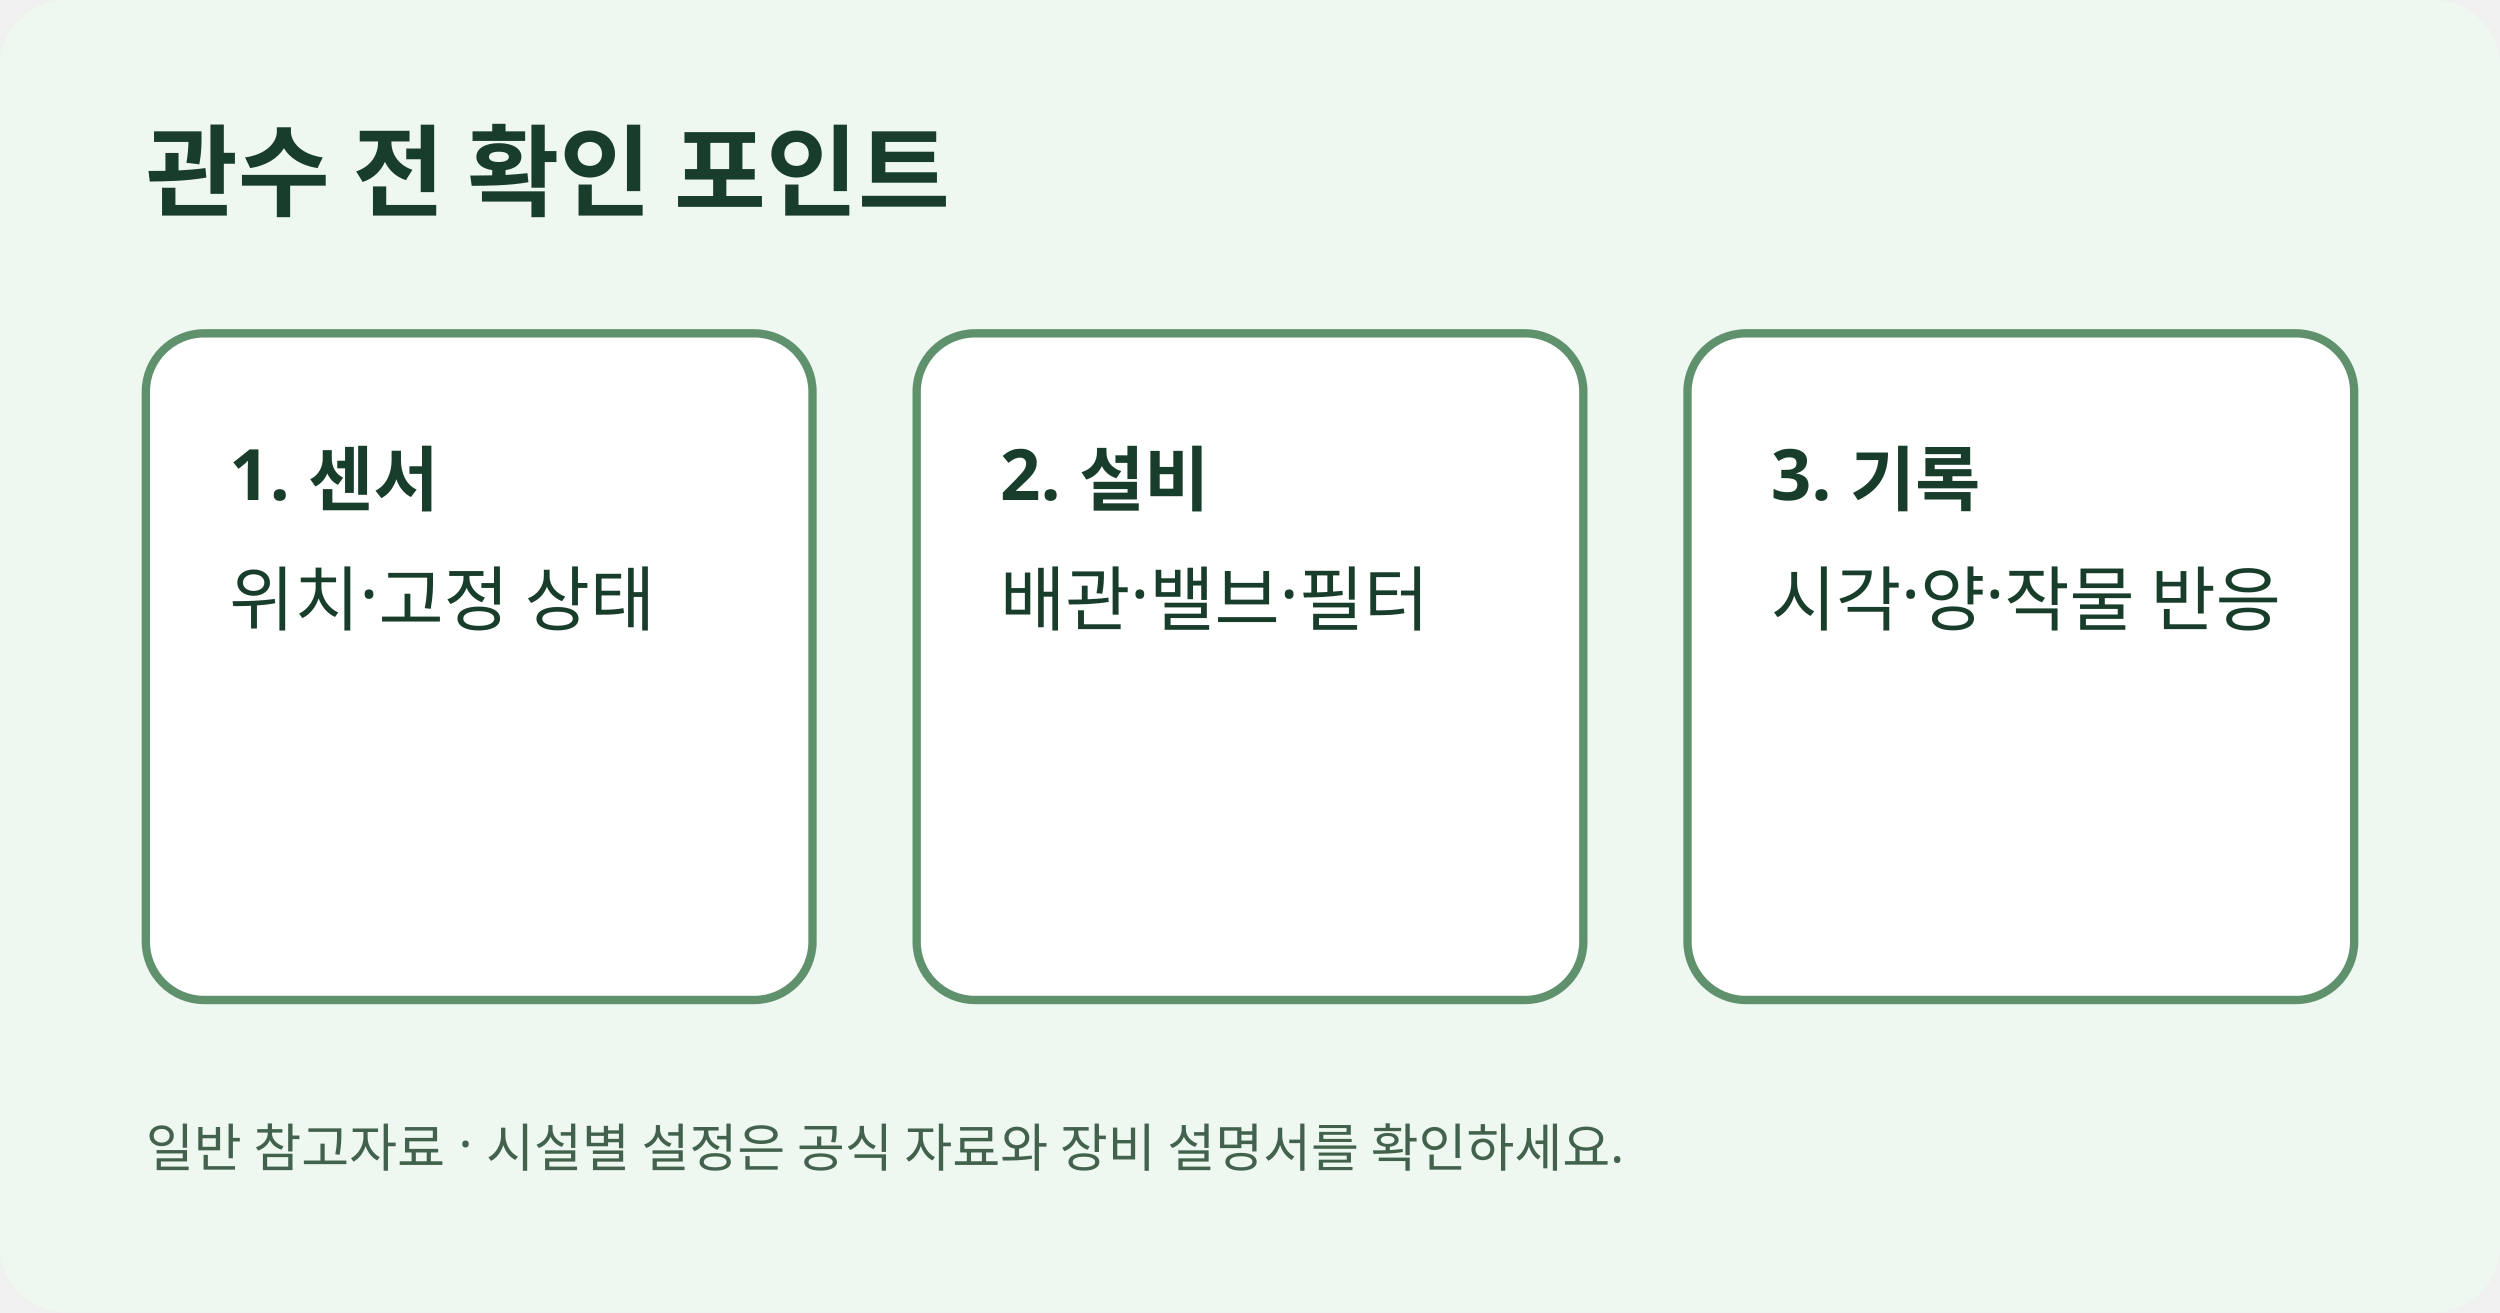
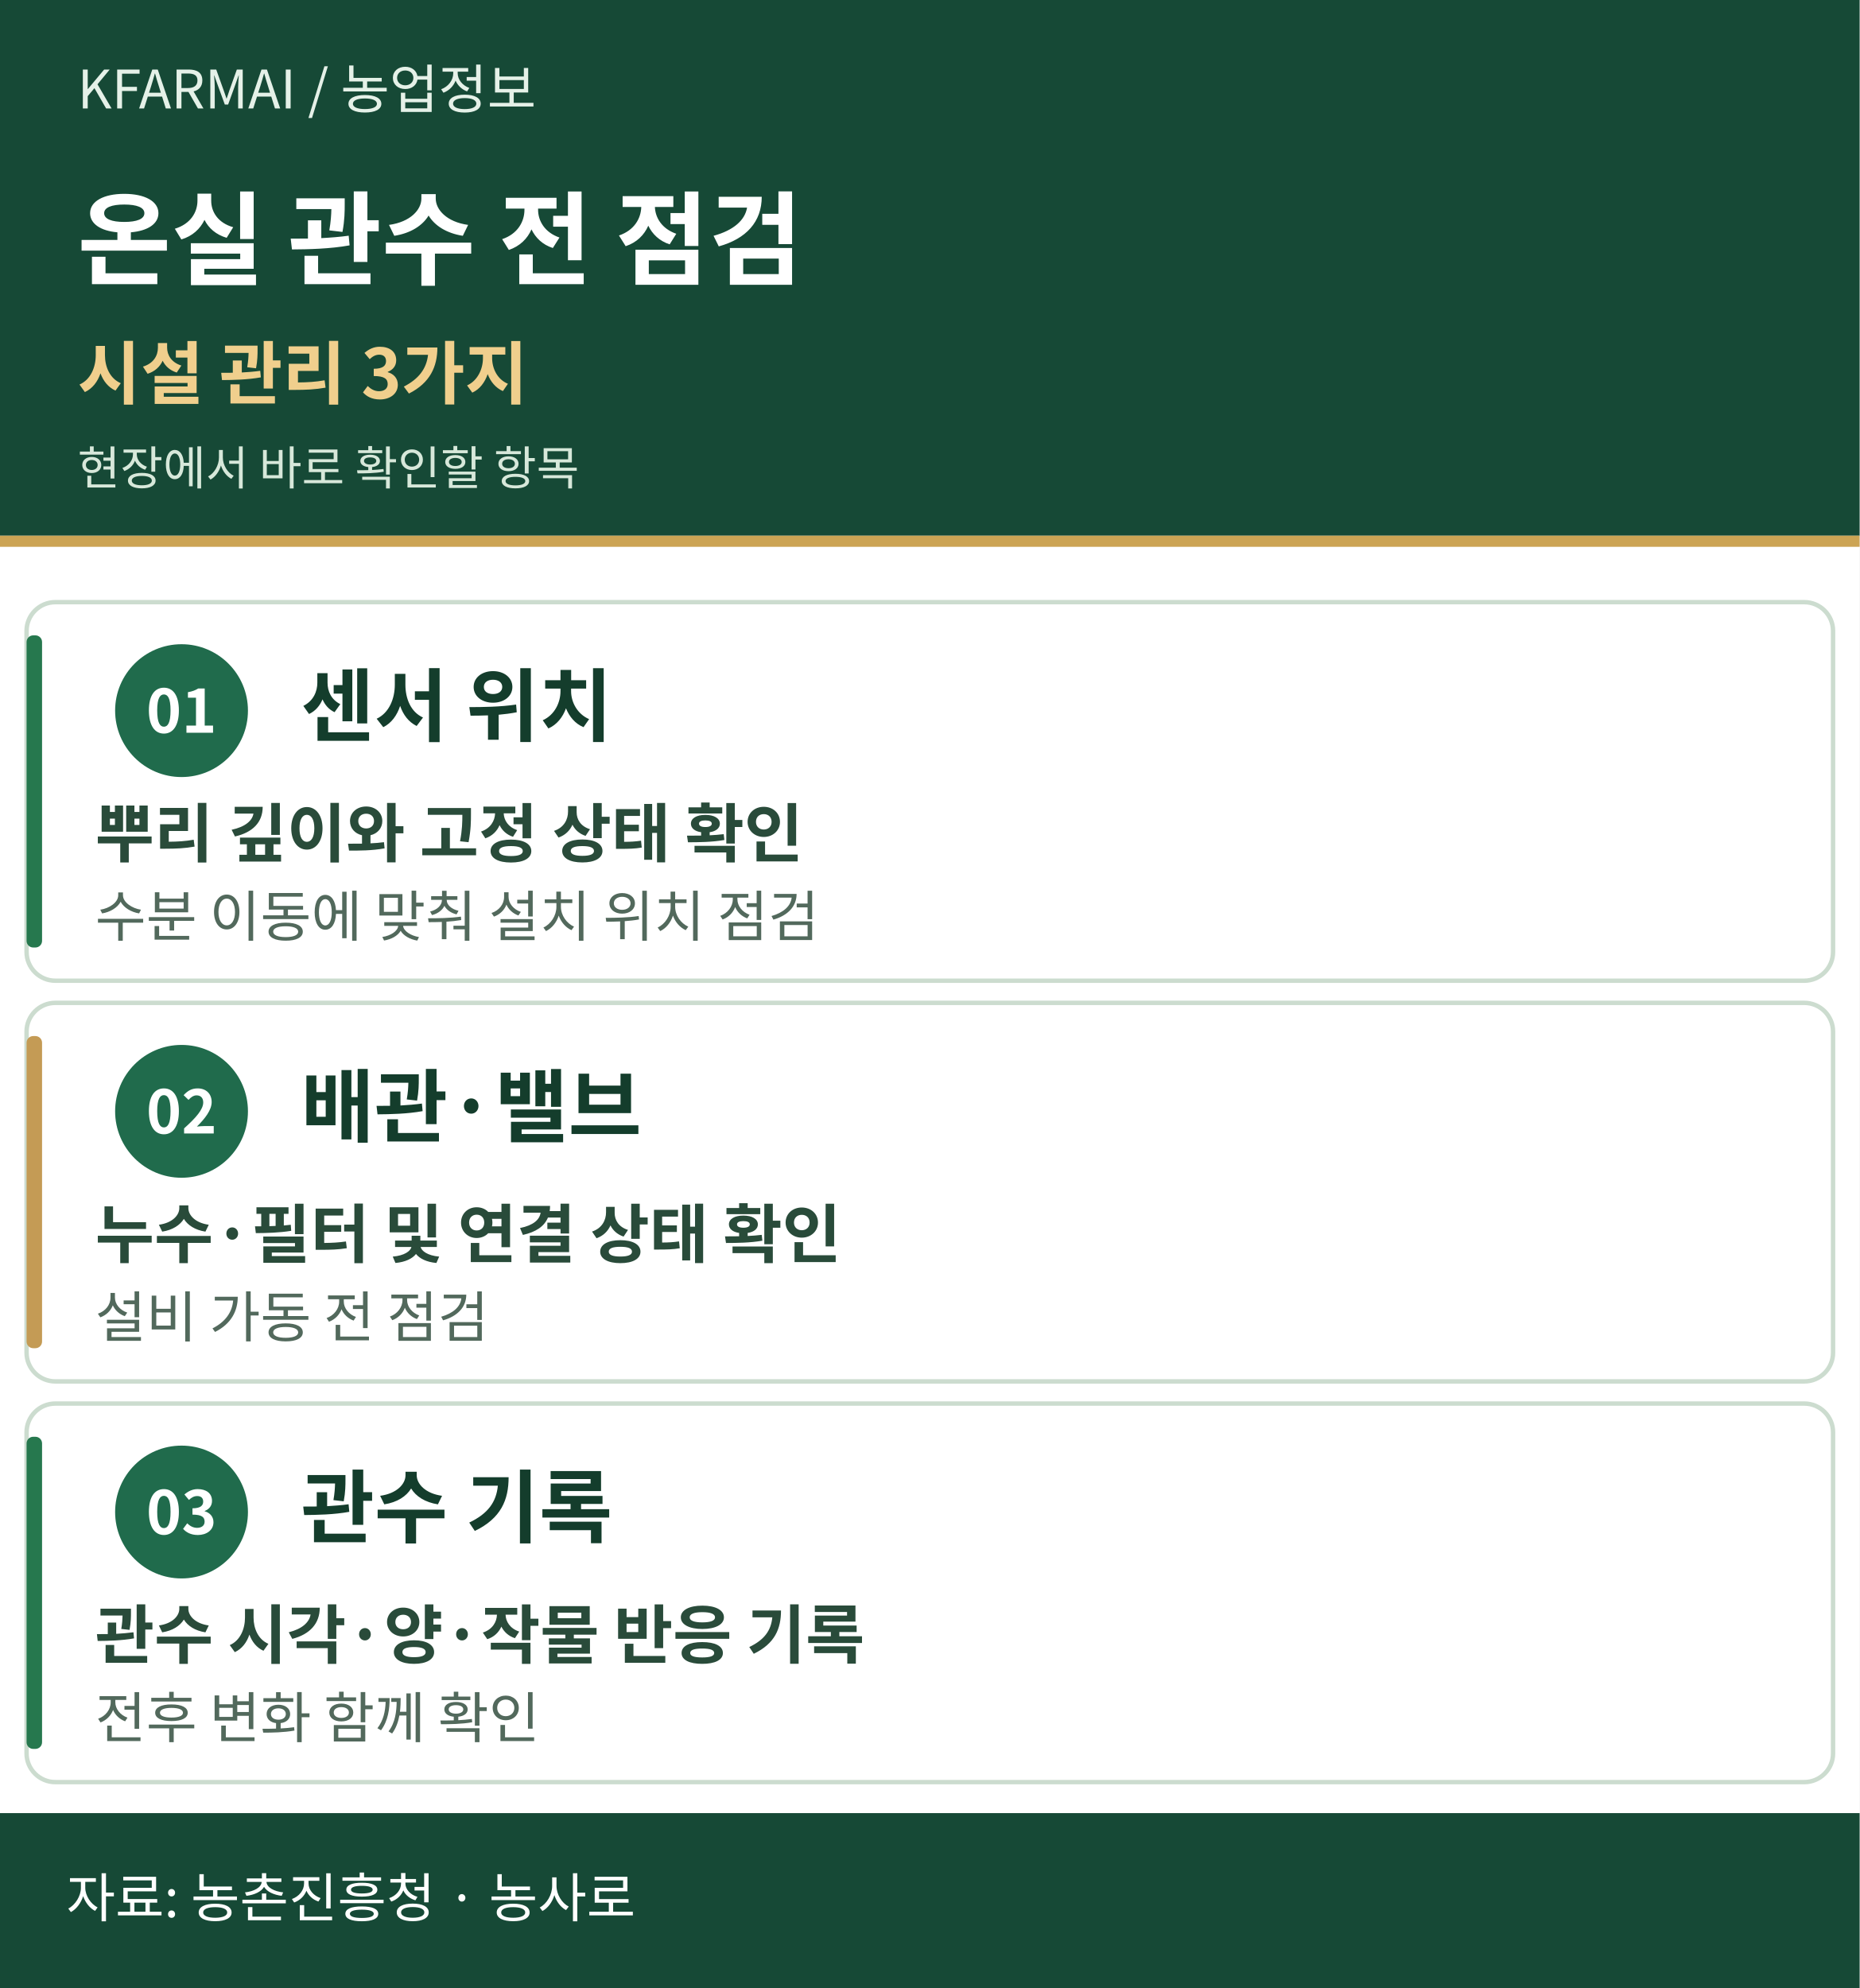
- <svg xmlns="http://www.w3.org/2000/svg" width="1200" height="630" viewBox="0 0 1200 630" role="img" aria-labelledby="title desc">
-   <rect width="1200" height="630" rx="32" fill="#eff8f0" />
-   <text x="70" y="100" font-family="sans-serif" font-size="48" font-weight="700" fill="#183d2a">관수 전 확인 포인트</text>
-   <g font-family="sans-serif" font-size="34" fill="#183d2a">
-     <rect x="70" y="160" width="320" height="320" rx="28" fill="#ffffff" stroke="#5f916d" stroke-width="4" />
-     <text x="110" y="240" font-weight="700">1. 센서</text>
-     <text x="110" y="300">위치·고정 상태</text>
-     <rect x="440" y="160" width="320" height="320" rx="28" fill="#ffffff" stroke="#5f916d" stroke-width="4" />
-     <text x="480" y="240" font-weight="700">2. 설비</text>
-     <text x="480" y="300">배관·밸브·필터</text>
-     <rect x="810" y="160" width="320" height="320" rx="28" fill="#ffffff" stroke="#5f916d" stroke-width="4" />
-     <text x="850" y="240" font-weight="700">3. 기록</text>
-     <text x="850" y="300">시각·양·작물 반응</text>
+ <svg xmlns="http://www.w3.org/2000/svg" width="840" height="898" viewBox="0 0 840 898" role="img" aria-labelledby="t d">
+   <rect width="840" height="898" fill="#FFFFFF" />
+   <rect x="0" y="0" width="840" height="242" fill="#164936" />
+   <rect x="0" y="242" width="840" height="5" fill="#CCA454" />
+   <text x="35" y="49" font-family="Malgun Gothic,Noto Sans CJK KR,Apple SD Gothic Neo,sans-serif" font-size="24" fill="#E5F1E8">KFARMAI / 농업정보</text>
+   <text x="35" y="125" font-family="Malgun Gothic,Noto Sans CJK KR,Apple SD Gothic Neo,sans-serif" font-size="46" font-weight="800" fill="#FFFFFF">온실 관수 전 점검</text>
+   <text x="35" y="180" font-family="Malgun Gothic,Noto Sans CJK KR,Apple SD Gothic Neo,sans-serif" font-size="31" font-weight="750" fill="#F0CF8D">시설 관리 3가지</text>
+   <text x="35" y="219" font-family="Malgun Gothic,Noto Sans CJK KR,Apple SD Gothic Neo,sans-serif" font-size="21" fill="#D7E8DA">현장에서 바로 확인할 항목</text>
+   <g data-check="1">
+     <rect x="12" y="272" width="816" height="171" rx="13" fill="#FFFFFF" stroke="#CCDCCF" stroke-width="2" />
+     <rect x="12" y="287" width="7" height="141" rx="3" fill="#26784E" />
+     <circle cx="82" cy="321" r="30" fill="#206B4C" />
+     <text x="82" y="331" text-anchor="middle" font-family="Malgun Gothic,Noto Sans CJK KR,Apple SD Gothic Neo,sans-serif" font-size="27" font-weight="750" fill="#FFFFFF">01</text>
+     <text x="136" y="332" font-family="Malgun Gothic,Noto Sans CJK KR,Apple SD Gothic Neo,sans-serif" font-size="36" font-weight="750" fill="#143D2C">센서 위치</text>
+     <text x="43" y="387" font-family="Malgun Gothic,Noto Sans CJK KR,Apple SD Gothic Neo,sans-serif" font-size="29" font-weight="600" fill="#294B3A">뿌리 깊이와 고정 상태 확인</text>
+     <text x="43" y="423" font-family="Malgun Gothic,Noto Sans CJK KR,Apple SD Gothic Neo,sans-serif" font-size="25" fill="#52695C">수분 이동에 맞춰 설치 위치 점검</text>
  </g>
-   <text x="70" y="560" font-family="sans-serif" font-size="25" fill="#42624d">일반 참고자료 · 시설별 설정은 공식 자료와 장비 설명서를 확인하세요.</text>
+   <g data-check="2">
+     <rect x="12" y="453" width="816" height="171" rx="13" fill="#FFFFFF" stroke="#CCDCCF" stroke-width="2" />
+     <rect x="12" y="468" width="7" height="141" rx="3" fill="#C49B55" />
+     <circle cx="82" cy="502" r="30" fill="#206B4C" />
+     <text x="82" y="512" text-anchor="middle" font-family="Malgun Gothic,Noto Sans CJK KR,Apple SD Gothic Neo,sans-serif" font-size="27" font-weight="750" fill="#FFFFFF">02</text>
+     <text x="136" y="513" font-family="Malgun Gothic,Noto Sans CJK KR,Apple SD Gothic Neo,sans-serif" font-size="36" font-weight="750" fill="#143D2C">배관·밸브</text>
+     <text x="43" y="568" font-family="Malgun Gothic,Noto Sans CJK KR,Apple SD Gothic Neo,sans-serif" font-size="29" font-weight="600" fill="#294B3A">누수·필터 및 연결 상태 확인</text>
+     <text x="43" y="604" font-family="Malgun Gothic,Noto Sans CJK KR,Apple SD Gothic Neo,sans-serif" font-size="25" fill="#52695C">설비 가동 전 점검</text>
+   </g>
+   <g data-check="3">
+     <rect x="12" y="634" width="816" height="171" rx="13" fill="#FFFFFF" stroke="#CCDCCF" stroke-width="2" />
+     <rect x="12" y="649" width="7" height="141" rx="3" fill="#26784E" />
+     <circle cx="82" cy="683" r="30" fill="#206B4C" />
+     <text x="82" y="693" text-anchor="middle" font-family="Malgun Gothic,Noto Sans CJK KR,Apple SD Gothic Neo,sans-serif" font-size="27" font-weight="750" fill="#FFFFFF">03</text>
+     <text x="136" y="694" font-family="Malgun Gothic,Noto Sans CJK KR,Apple SD Gothic Neo,sans-serif" font-size="36" font-weight="750" fill="#143D2C">관수 기록</text>
+     <text x="43" y="749" font-family="Malgun Gothic,Noto Sans CJK KR,Apple SD Gothic Neo,sans-serif" font-size="29" font-weight="600" fill="#294B3A">관수 시각·양·작물 반응 기록</text>
+     <text x="43" y="785" font-family="Malgun Gothic,Noto Sans CJK KR,Apple SD Gothic Neo,sans-serif" font-size="25" fill="#52695C">전후 변화 함께 확인</text>
+   </g>
+   <rect x="0" y="819" width="840" height="79" fill="#164936" />
+   <text x="30" y="866" font-family="Malgun Gothic,Noto Sans CJK KR,Apple SD Gothic Neo,sans-serif" font-size="24" fill="#FFFFFF">자료: 농촌진흥청 · 농사로</text>
</svg>
